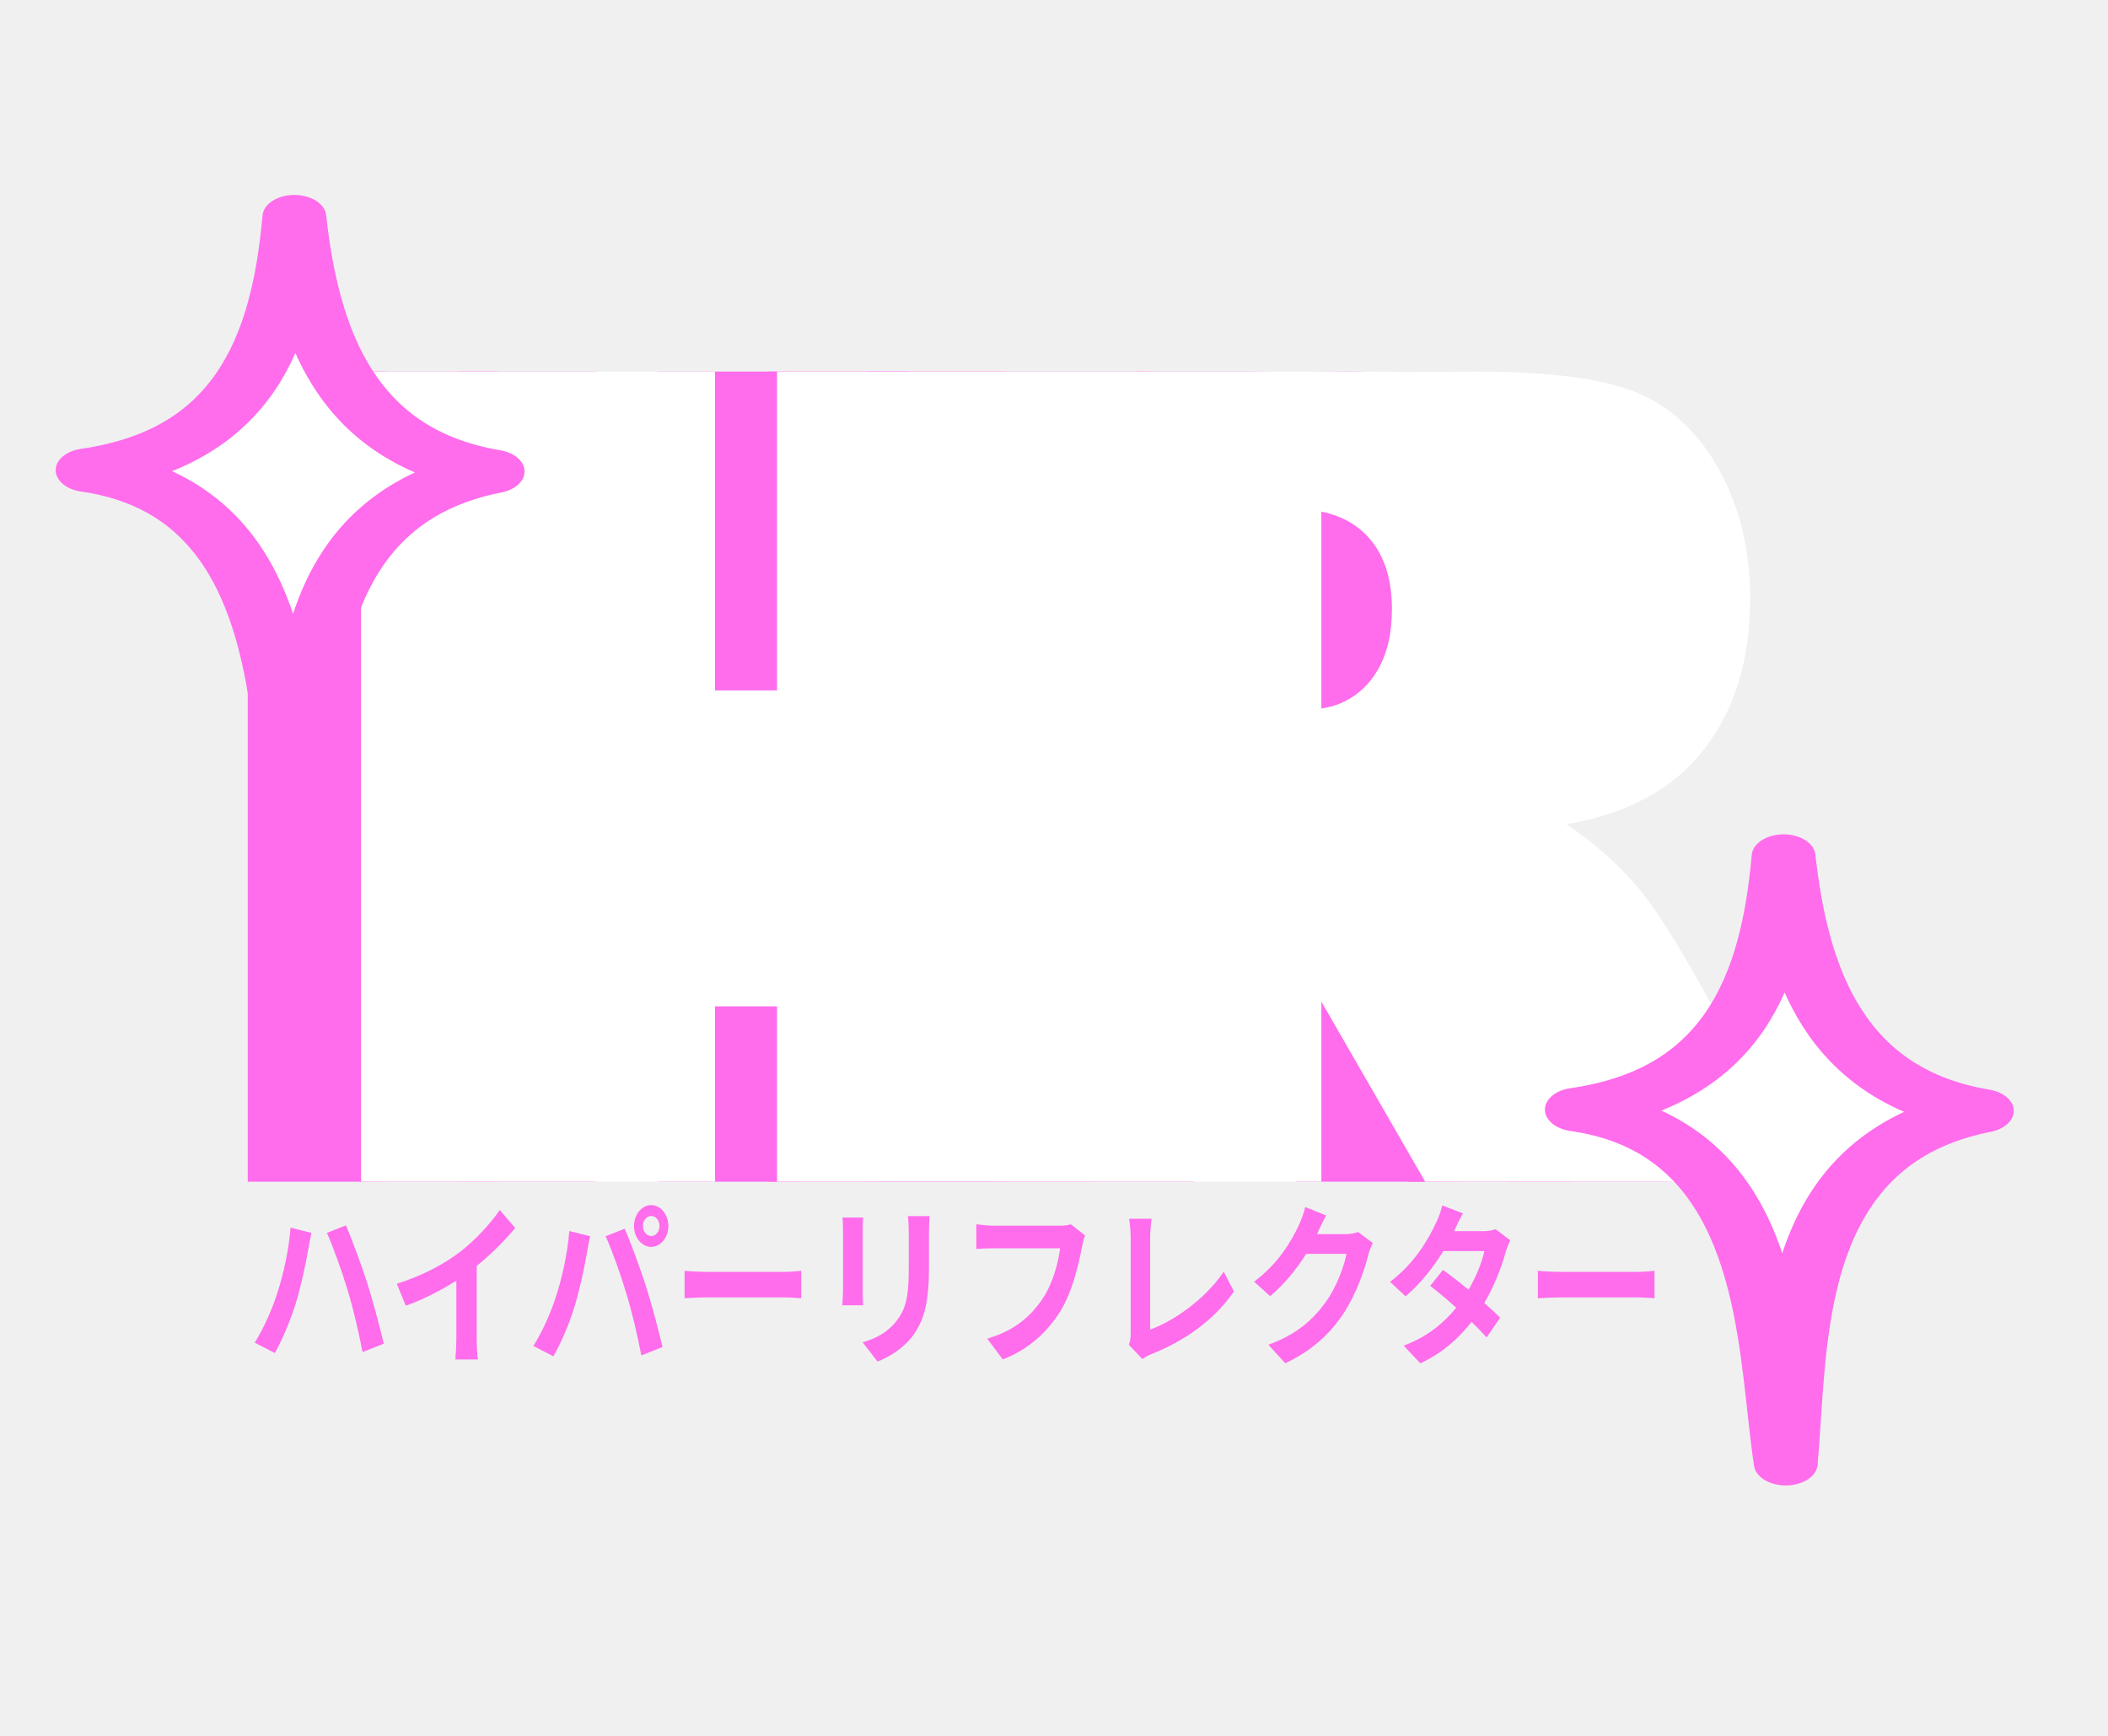
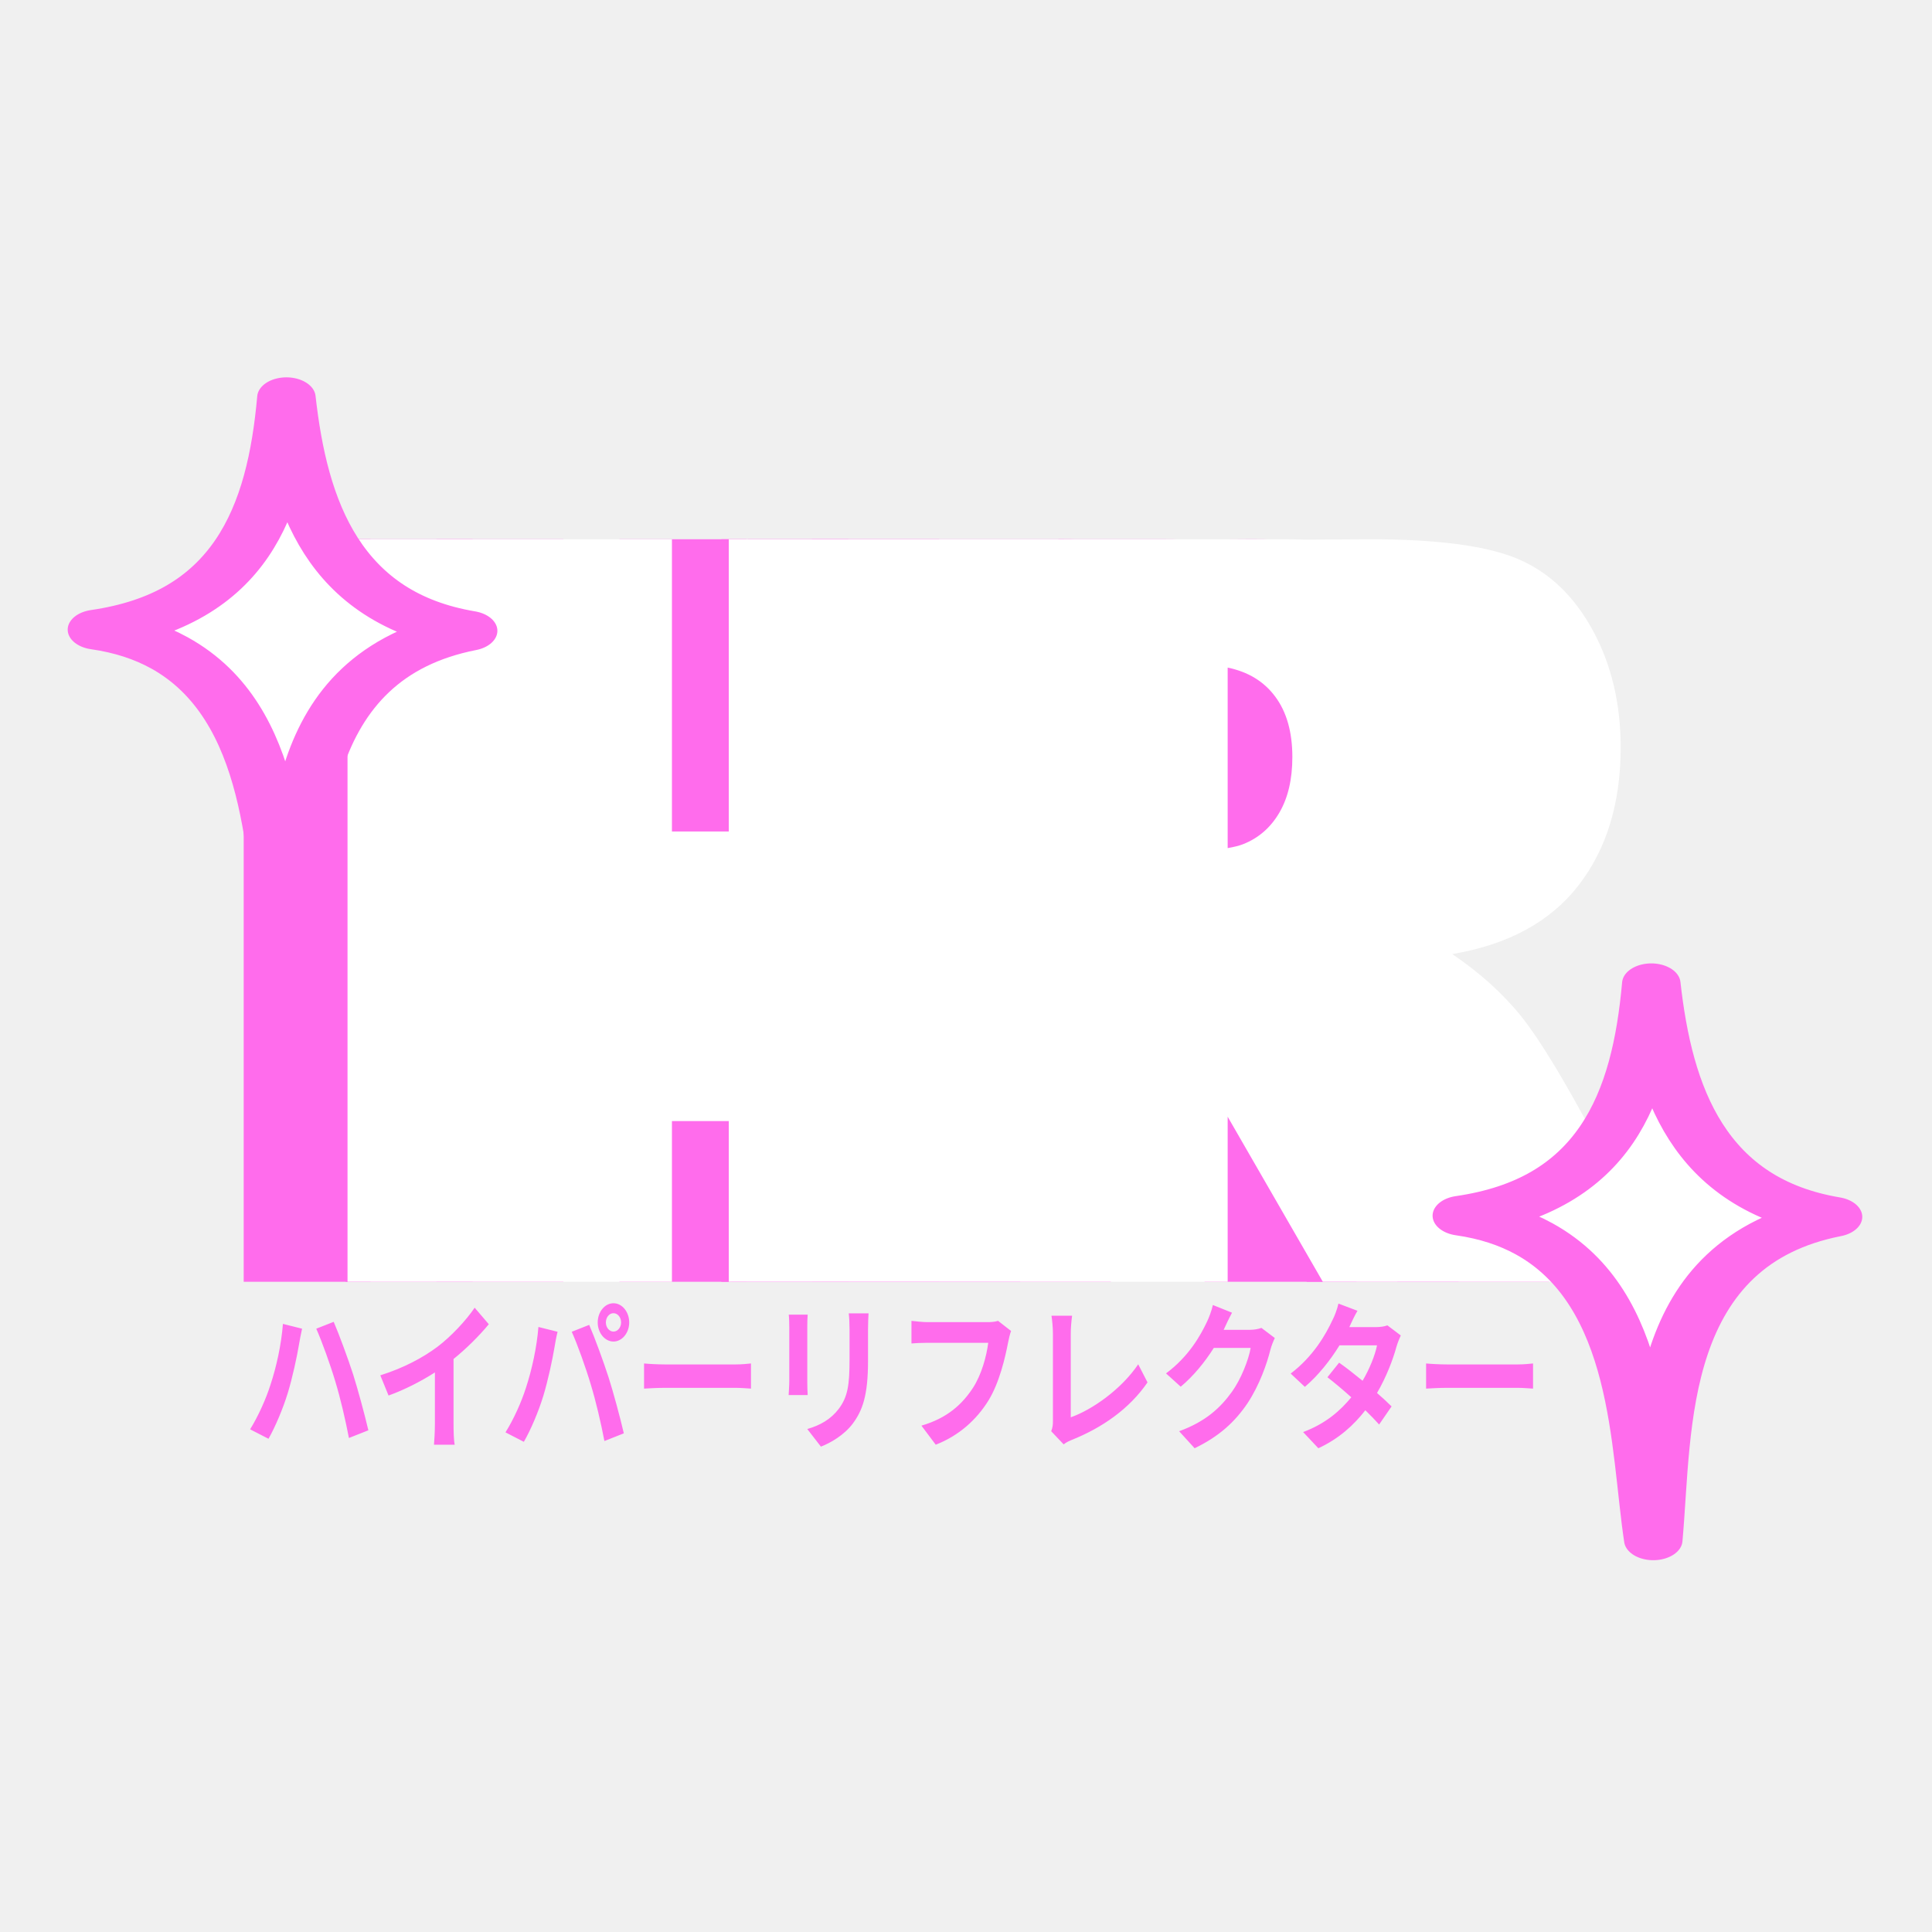
- <svg xmlns="http://www.w3.org/2000/svg" width="100%" height="100%" viewBox="0 0 804 662" version="1.1" xml:space="preserve" style="fill-rule:evenodd;clip-rule:evenodd;stroke-linecap:round;stroke-linejoin:round;stroke-miterlimit:1.5;">
+ <svg xmlns="http://www.w3.org/2000/svg" width="100%" height="100%" viewBox="0 0 804 804" version="1.1" xml:space="preserve" style="fill-rule:evenodd;clip-rule:evenodd;stroke-linecap:round;stroke-linejoin:round;stroke-miterlimit:1.5;">
  <g transform="matrix(1,0,0,1,-1276,0)">
-     <g id="Artboard1" transform="matrix(0.971429,0,0,0.965517,1138.32,-752.647)">
+     <g id="Artboard1" transform="matrix(0.971429,0,0,1.17241,1138.32,-913.929)">
      <rect x="141.732" y="779.528" width="826.772" height="685.039" style="fill:none;" />
-       <g>
+       <g transform="matrix(1,0,0,0.823529,7.12457,208.082)">
        <g transform="matrix(0.843171,0,0,1.03571,94.6043,-705.429)">
          <g transform="matrix(66.6667,0,0,66.6667,837.854,1949.37)">
                    </g>
          <text x="171.188px" y="1949.37px" style="font-family:'Meiryo-Bold', 'Meiryo', sans-serif;font-weight:700;font-size:66.667px;fill:rgb(255,108,236);">ハイパーリフレクター</text>
        </g>
        <g transform="matrix(0.940633,0,0,1.11772,172.65,-282.269)">
          <g transform="matrix(1,0,0,1,-742.406,-31.856)">
            <g>
              <g transform="matrix(1,0,0,1,39.4736,0)">
                <path d="M773.47,1399.49L773.47,1113.16L831.282,1113.16L831.282,1225.86L944.563,1225.86L944.563,1113.16L1002.38,1113.16L1002.38,1399.49L944.563,1399.49L944.563,1274.29L831.282,1274.29L831.282,1399.49L773.47,1399.49Z" style="fill:rgb(255,108,236);" />
              </g>
              <path d="M1151.11,1281.01C1145.86,1280.31 1068.87,1255.85 1068.87,1255.85L1184.02,1113.16C1214.62,1113.16 1236.85,1115.73 1250.72,1120.88C1264.58,1126.02 1275.68,1135.17 1284.02,1148.32C1292.35,1161.47 1296.52,1176.51 1296.52,1193.43C1296.52,1214.92 1290.2,1232.66 1277.57,1246.66C1264.94,1260.65 1246.06,1269.48 1220.93,1273.12C1233.43,1280.41 1243.75,1288.42 1251.89,1297.14C1260.03,1305.87 1271,1321.36 1284.8,1343.63L1319.76,1399.49L1250.62,1399.49L1208.82,1337.18C1193.98,1314.92 1183.82,1300.89 1178.35,1295.09C1172.88,1289.3 1167.09,1285.33 1160.97,1283.18C1158.34,1282.26 1155.05,1281.53 1151.11,1281.01ZM1120.15,1234.25L1162.92,1234.25C1190.66,1234.25 1207.98,1233.08 1214.88,1230.74C1221.78,1228.39 1227.18,1224.36 1231.09,1218.63C1234.99,1212.9 1236.95,1205.74 1236.95,1197.14C1236.95,1187.51 1234.38,1179.73 1229.23,1173.81C1224.09,1167.88 1216.83,1164.14 1207.45,1162.58C1202.77,1161.92 1188.7,1161.6 1165.27,1161.6L1120.15,1161.6L1120.15,1234.25Z" style="fill:rgb(255,108,236);" />
            </g>
          </g>
          <g transform="matrix(1,0,0,1,-654.637,-31.856)">
            <g>
              <g transform="matrix(1,0,0,1,39.4736,0)">
                <path d="M773.47,1399.49L773.47,1113.16L831.282,1113.16L831.282,1225.86L944.563,1225.86L944.563,1113.16L1002.38,1113.16L1002.38,1399.49L944.563,1399.49L944.563,1274.29L831.282,1274.29L831.282,1399.49L773.47,1399.49Z" style="fill:rgb(255,108,236);" />
              </g>
              <path d="M988.483,1399.49L990.393,1286.71L994.477,1163.02L1009.58,1114.11L1184.02,1113.16C1214.62,1113.16 1236.85,1115.73 1250.72,1120.88C1264.58,1126.02 1275.68,1135.17 1284.02,1148.32C1292.35,1161.47 1296.52,1176.51 1296.52,1193.43C1296.52,1214.92 1290.2,1232.66 1277.57,1246.66C1264.94,1260.65 1246.06,1269.48 1220.93,1273.12C1233.43,1280.41 1243.75,1288.42 1251.89,1297.14C1260.03,1305.87 1271,1321.36 1284.8,1343.63L1319.76,1399.49L1250.62,1399.49L1208.82,1337.18C1193.98,1314.92 1183.82,1300.89 1178.35,1295.09C1172.88,1289.3 1167.09,1285.33 1160.97,1283.18C1154.85,1281.03 1145.15,1279.96 1131.87,1279.96L1120.15,1279.96L1120.15,1399.49L988.483,1399.49ZM1120.15,1234.25L1162.92,1234.25C1190.66,1234.25 1207.98,1233.08 1214.88,1230.74C1221.78,1228.39 1227.18,1224.36 1231.09,1218.63C1234.99,1212.9 1236.95,1205.74 1236.95,1197.14C1236.95,1187.51 1234.38,1179.73 1229.23,1173.81C1224.09,1167.88 1216.83,1164.14 1207.45,1162.58C1202.77,1161.92 1188.7,1161.6 1165.27,1161.6L1120.15,1161.6L1120.15,1234.25Z" style="fill:rgb(255,108,236);" />
            </g>
          </g>
          <g transform="matrix(1,0,0,1,-695.929,-31.856)">
            <g>
              <g transform="matrix(1,0,0,1,39.4736,0)">
                <path d="M773.47,1399.49L773.47,1113.16L831.282,1113.16L831.282,1225.86L944.563,1225.86L944.563,1113.16L1002.38,1113.16L1002.38,1399.49L944.563,1399.49L944.563,1274.29L831.282,1274.29L831.282,1399.49L773.47,1399.49Z" style="fill:rgb(255,108,236);" />
              </g>
              <path d="M988.483,1399.49L990.393,1286.71L996.123,1113.16L1184.02,1113.16C1214.62,1113.16 1236.85,1115.73 1250.72,1120.88C1264.58,1126.02 1275.68,1135.17 1284.02,1148.32C1292.35,1161.47 1296.52,1176.51 1296.52,1193.43C1296.52,1214.92 1290.2,1232.66 1277.57,1246.66C1264.94,1260.65 1246.06,1269.48 1220.93,1273.12C1233.43,1280.41 1243.75,1288.42 1251.89,1297.14C1260.03,1305.87 1271,1321.36 1284.8,1343.63L1319.76,1399.49L1250.62,1399.49L1208.82,1337.18C1193.98,1314.92 1183.82,1300.89 1178.35,1295.09C1172.88,1289.3 1167.09,1285.33 1160.97,1283.18C1154.85,1281.03 1145.15,1279.96 1131.87,1279.96L1120.15,1279.96L1120.15,1399.49L988.483,1399.49ZM1120.15,1234.25L1162.92,1234.25C1190.66,1234.25 1207.98,1233.08 1214.88,1230.74C1221.78,1228.39 1227.18,1224.36 1231.09,1218.63C1234.99,1212.9 1236.95,1205.74 1236.95,1197.14C1236.95,1187.51 1234.38,1179.73 1229.23,1173.81C1224.09,1167.88 1216.83,1164.14 1207.45,1162.58C1202.77,1161.92 1188.7,1161.6 1165.27,1161.6L1120.15,1161.6L1120.15,1234.25Z" style="fill:rgb(255,108,236);" />
            </g>
          </g>
        </g>
        <g transform="matrix(0.954602,0,0,1.11772,216.146,-282.269)">
          <path d="M216.119,1367.63L70.537,1367.63L70.537,1081.31L216.119,1081.31L216.119,1194L241.631,1194L241.631,1081.31L488.087,1081.31C492.449,1081.31 496.642,1081.36 500.664,1081.46L529.38,1081.31C559.979,1081.31 582.212,1083.88 596.079,1089.02C609.946,1094.16 621.047,1103.31 629.38,1116.46C637.713,1129.61 641.88,1144.65 641.88,1161.58C641.88,1183.06 635.565,1200.8 622.935,1214.8C610.304,1228.8 591.424,1237.62 566.294,1241.27C578.794,1248.56 589.113,1256.57 597.251,1265.29C605.389,1274.01 616.359,1289.51 630.161,1311.77L665.122,1367.63L508.212,1367.63L466.415,1305.33L465.513,1303.98L465.513,1367.63L241.631,1367.63L241.631,1305.67L216.119,1305.67L216.119,1367.63ZM465.513,1200.4C468.458,1199.96 470.777,1199.46 472.469,1198.88C479.37,1196.54 484.774,1192.5 488.68,1186.77C492.587,1181.04 494.54,1173.88 494.54,1165.29C494.54,1155.65 491.968,1147.87 486.825,1141.95C481.767,1136.12 474.663,1132.41 465.513,1130.8L465.513,1200.4Z" style="fill:white;" />
        </g>
        <g transform="matrix(1.35424,0,0,0.932535,-336.797,276.478)">
          <path d="M870.449,902.142C874.275,951.83 885.096,999.48 927.95,1010.05C870.966,1026.47 874.317,1106.93 871.081,1159.5C866.632,1116.48 867.705,1047.92 833.446,1020.25C827.098,1015.13 819.537,1011.4 810.503,1009.51C855.964,999.825 867.192,955.067 870.449,902.142Z" style="fill:white;stroke:rgb(255,108,236);stroke-width:18.48px;" />
        </g>
        <g transform="matrix(1.35424,0,0,0.932535,-921.5,23.8784)">
          <path d="M870.449,902.142C874.275,951.83 885.096,999.48 927.95,1010.05C870.966,1026.47 874.317,1106.93 871.081,1159.5C866.632,1116.48 867.705,1047.92 833.446,1020.25C827.098,1015.13 819.537,1011.4 810.503,1009.51C855.964,999.825 867.192,955.067 870.449,902.142Z" style="fill:white;stroke:rgb(255,108,236);stroke-width:18.48px;" />
        </g>
      </g>
    </g>
  </g>
</svg>
